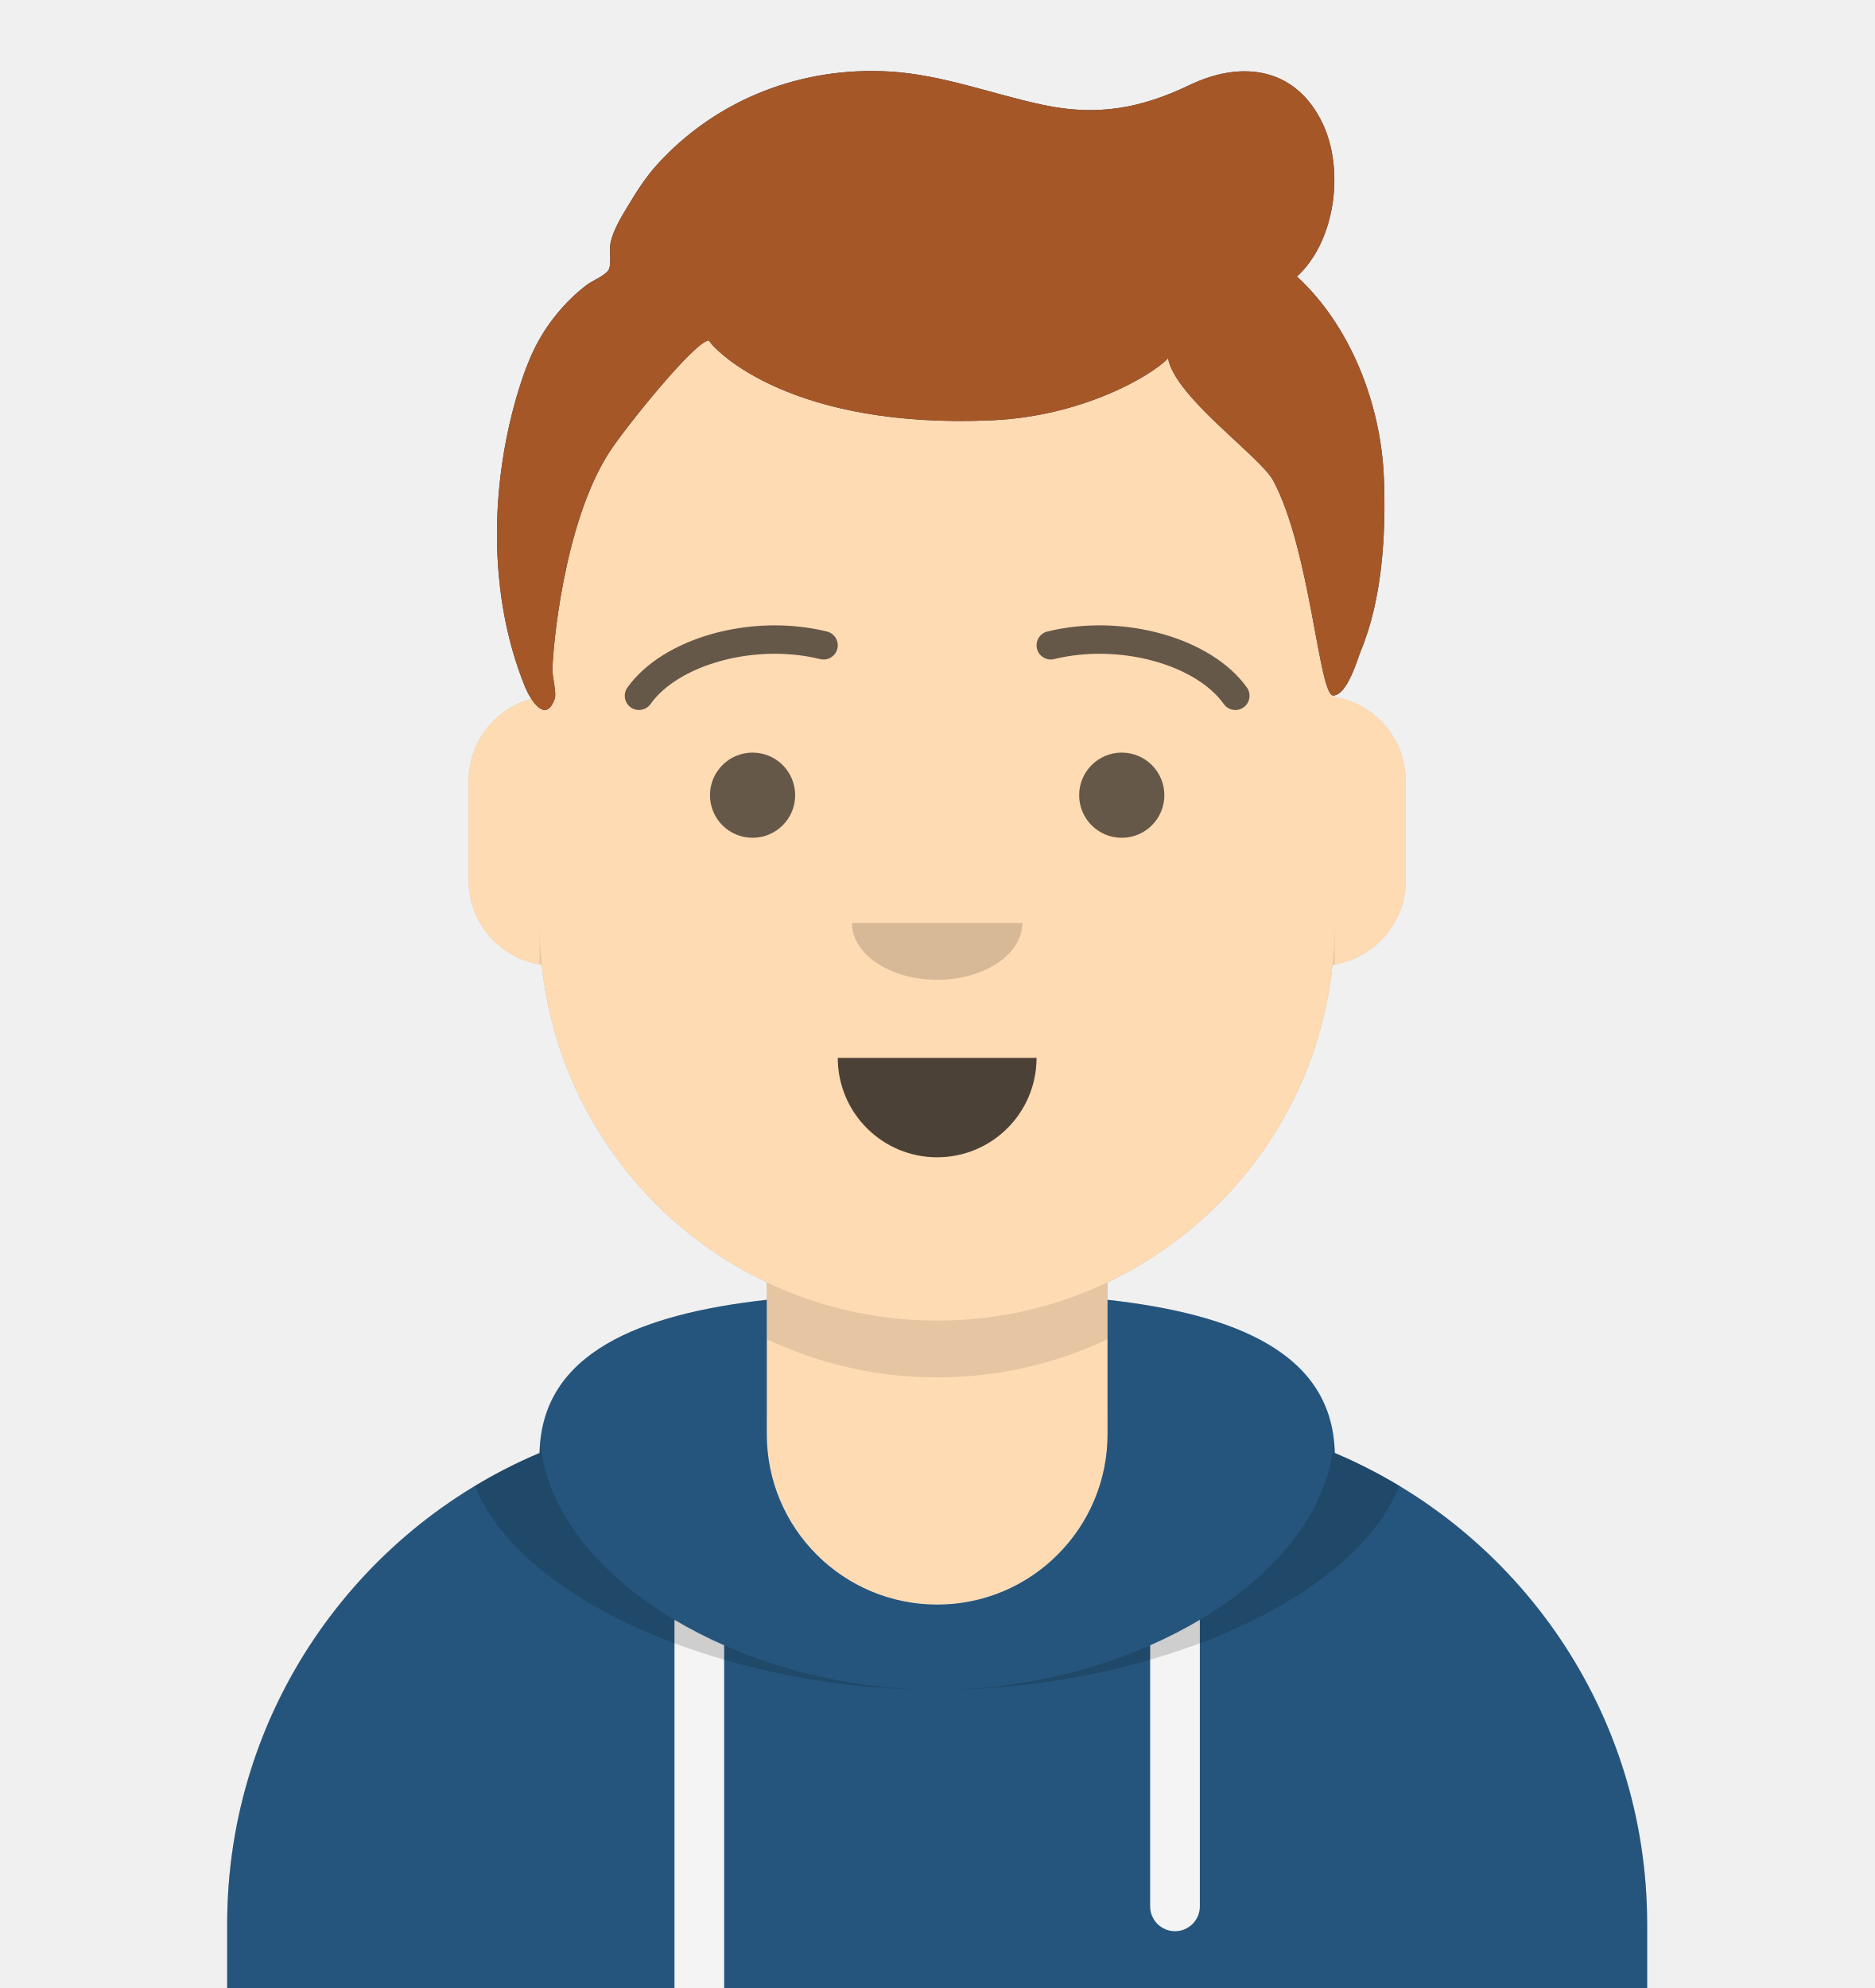
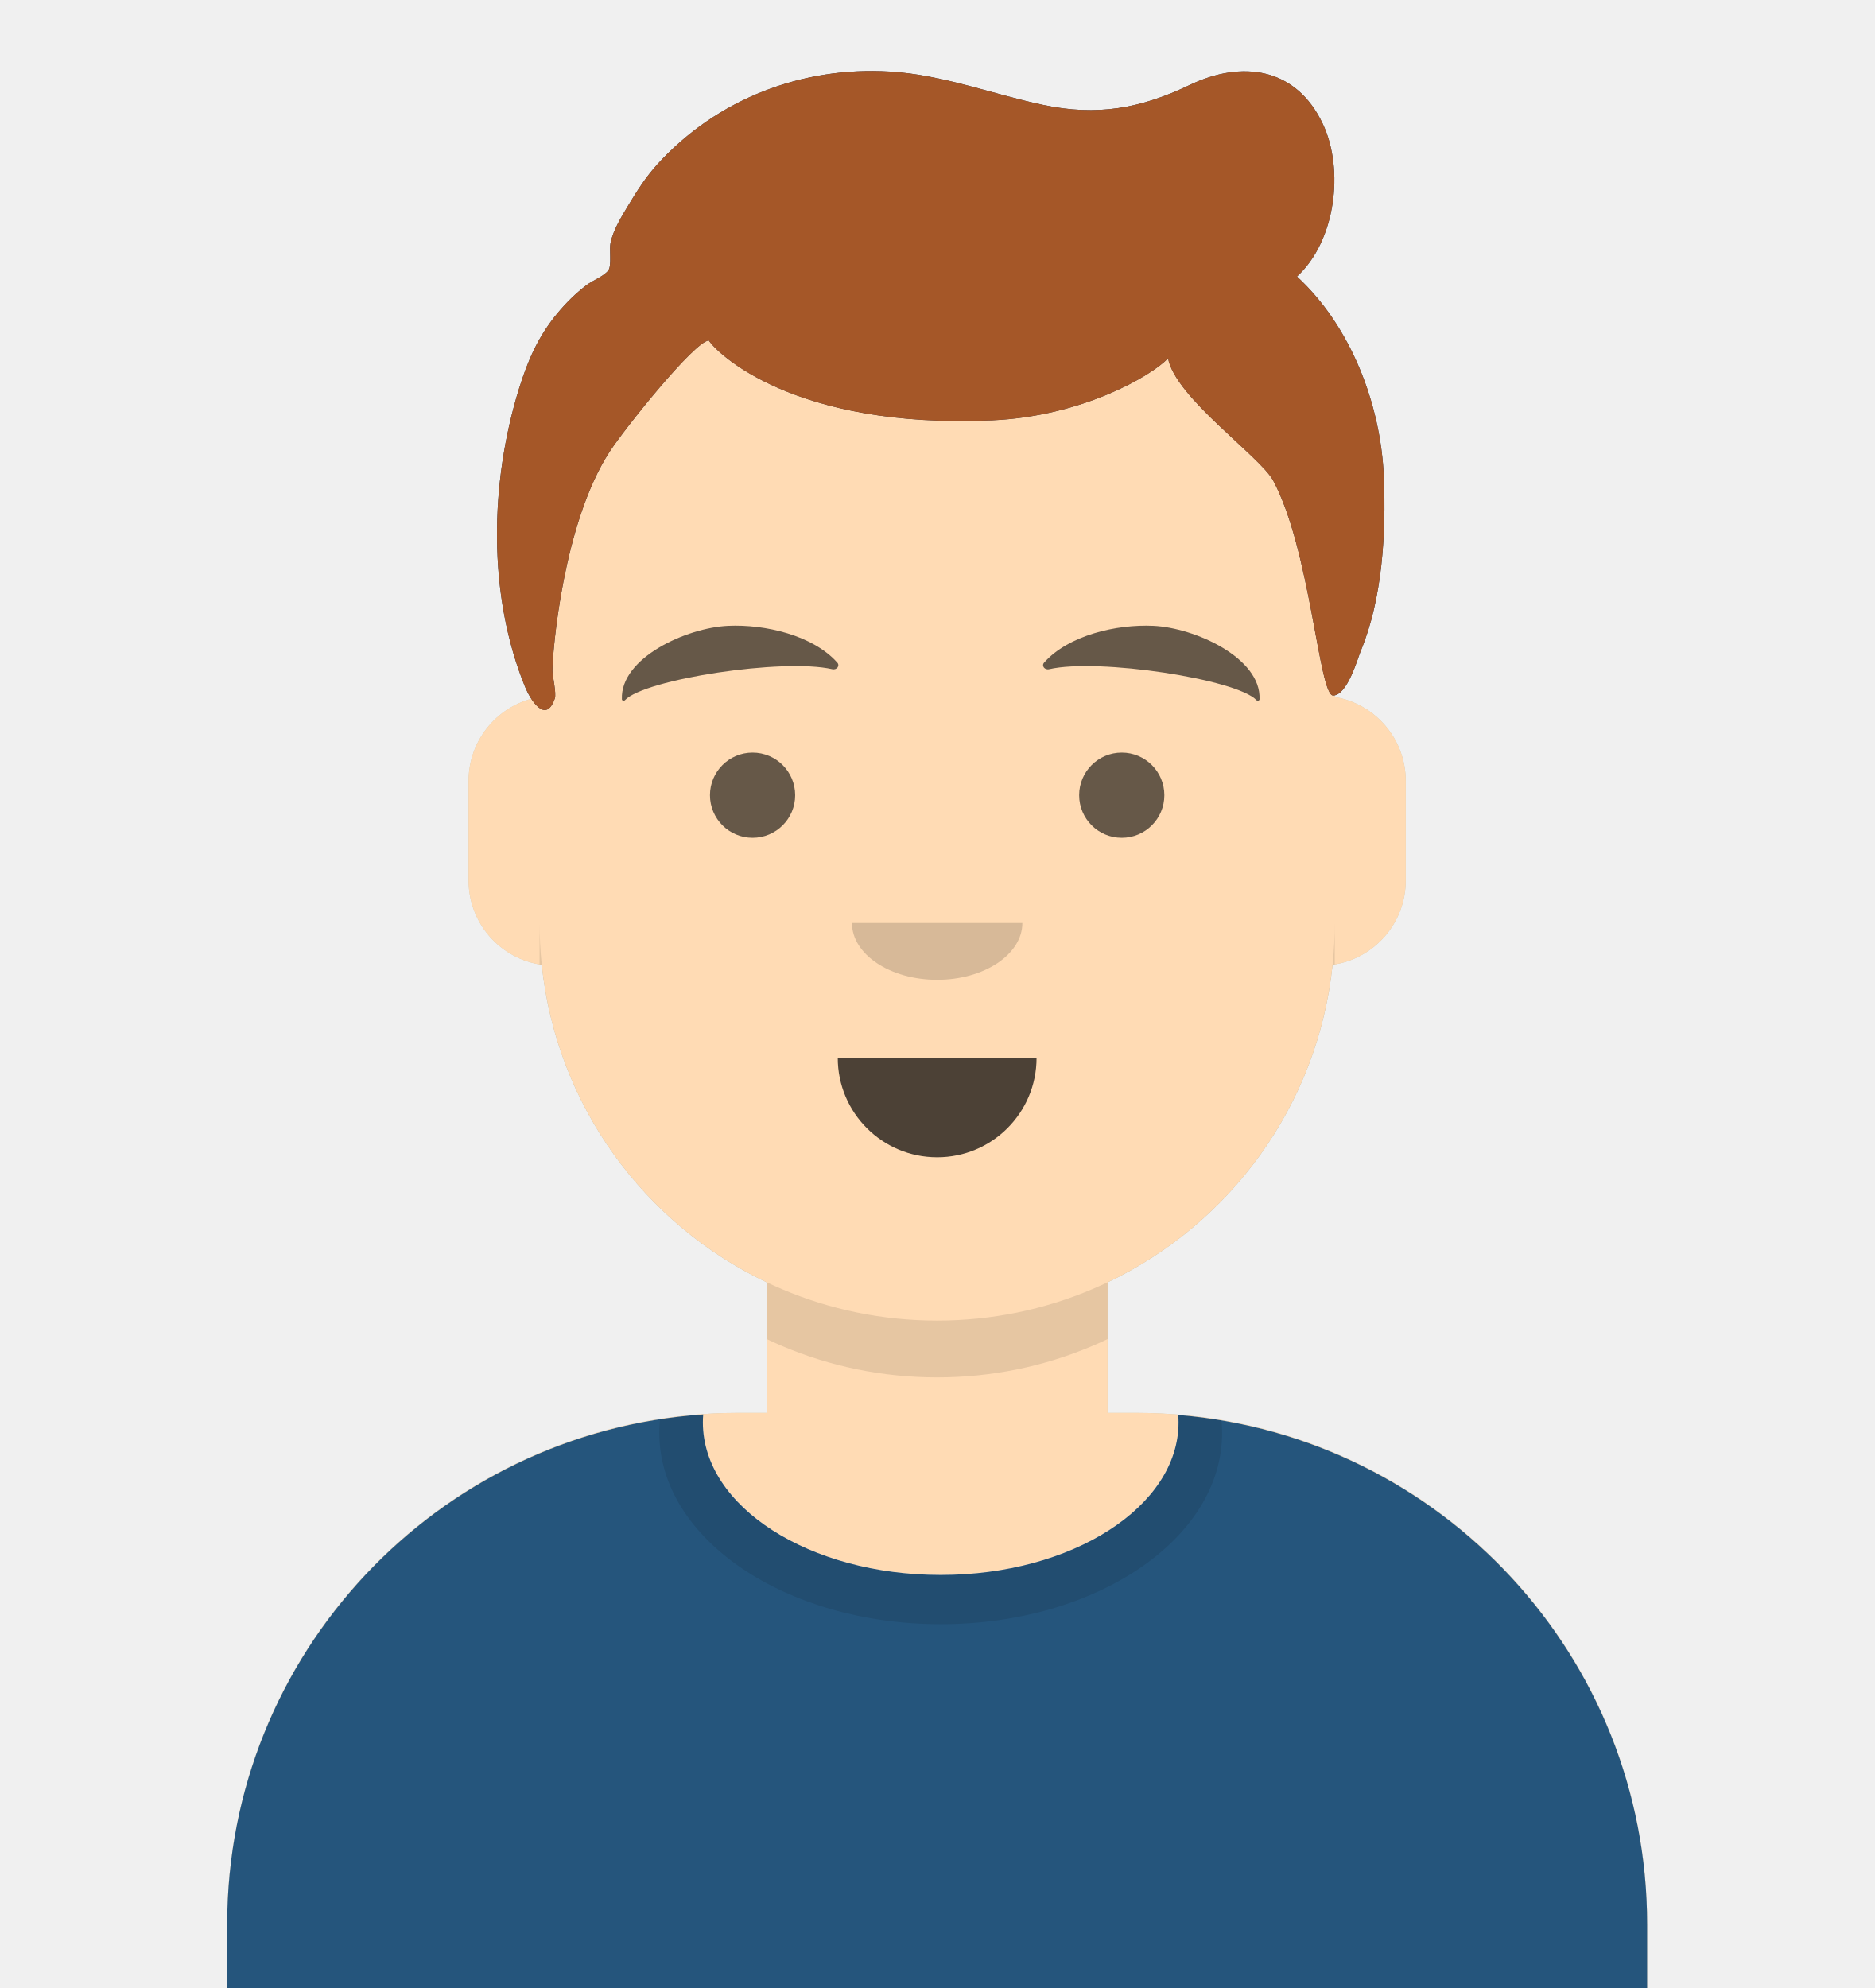
- <svg xmlns="http://www.w3.org/2000/svg" xmlns:xlink="http://www.w3.org/1999/xlink" width="264px" height="280px" viewBox="0 0 264 280" version="1.1">
+ <svg xmlns="http://www.w3.org/2000/svg" xmlns:xlink="http://www.w3.org/1999/xlink" width="264" height="280">
  <defs>
-     <circle id="react-path-1" cx="120" cy="120" r="120" />
-     <path d="M12,160 C12,226.274 65.726,280 132,280 C198.274,280 252,226.274 252,160 L264,160 L264,-1.42108547e-14 L-3.19744231e-14,-1.42108547e-14 L-3.19744231e-14,160 L12,160 Z" id="react-path-2" />
-     <path d="M124,144.611 L124,163 L128,163 L128,163 C167.765,163 200,195.235 200,235 L200,244 L0,244 L0,235 C-4.86974701e-15,195.235 32.235,163 72,163 L72,163 L76,163 L76,144.611 C58.763,136.422 46.372,119.687 44.305,99.881 C38.48,99.058 34,94.052 34,88 L34,74 C34,68.054 38.325,63.118 44,62.166 L44,56 L44,56 C44,25.072 69.072,5.68137151e-15 100,0 L100,0 L100,0 C130.928,-5.68137151e-15 156,25.072 156,56 L156,62.166 C161.675,63.118 166,68.054 166,74 L166,88 C166,94.052 161.52,99.058 155.695,99.881 C153.628,119.687 141.237,136.422 124,144.611 Z" id="react-path-3" />
+     <path d="M124 144.611V163h4 0c39.765 0 72 32.235 72 72v9H0v-9c0-39.765 32.235-72 72-72h0 4v-18.389c-17.237-8.189-29.628-24.924-31.695-44.73C38.48 99.058 34 94.052 34 88V74c0-5.946 4.325-10.882 10-11.834V56h0c0-30.928 25.072-56 56-56h0 0c30.928 0 56 25.072 56 56v6.166c5.675.952 10 5.888 10 11.834v14c0 6.052-4.48 11.058-10.305 11.881-2.067 19.806-14.457 36.541-31.695 44.73z" id="A" />
  </defs>
-   <g id="Avataaar" stroke="none" stroke-width="1" fill="none" fill-rule="evenodd">
-     <g transform="translate(-825, -1100)" id="Avataaar/Circle">
-       <g transform="translate(825, 1100)">
-         <g id="Mask" />
-         <g id="Avataaar" stroke-width="1" fill-rule="evenodd" mask="url(#react-mask-5)">
-           <g id="Body" transform="translate(32, 36)">
-             <mask id="react-mask-6" fill="white">
-               <use xlink:href="#react-path-3" />
-             </mask>
-             <use fill="#D0C6AC" xlink:href="#react-path-3" />
-             <g id="Skin/👶🏽-03-Brown" mask="url(#react-mask-6)" fill="#FFDBB4">
-               <g transform="translate(0, 0)" id="Color">
-                 <rect x="0" y="0" width="264" height="280" />
-               </g>
-             </g>
-             <path d="M156,79 L156,102 C156,132.928 130.928,158 100,158 C69.072,158 44,132.928 44,102 L44,79 L44,94 C44,124.928 69.072,150 100,150 C130.928,150 156,124.928 156,94 L156,79 Z" id="Neck-Shadow" fill-opacity="0.1" fill="#000000" mask="url(#react-mask-6)" />
-           </g>
-           <g id="Clothing/Hoodie" transform="translate(0, 170)">
-             <defs>
-               <path d="M108,13.071 C90.081,15.076 76.28,20.552 76.004,34.645 C50.146,45.568 32,71.165 32,100.999 L32,100.999 L32,110 L232,110 L232,100.999 C232,71.165 213.854,45.568 187.996,34.645 C187.72,20.552 173.919,15.076 156,13.071 L156,32 L156,32 C156,45.255 145.255,56 132,56 L132,56 C118.745,56 108,45.255 108,32 L108,13.071 Z" id="react-path-75" />
-             </defs>
-             <mask id="react-mask-76" fill="white">
-               <use xlink:href="#react-path-75" />
-             </mask>
-             <use id="Hoodie" fill="#B7C1DB" fill-rule="evenodd" xlink:href="#react-path-75" />
-             <g id="Color/Palette/Gray-01" mask="url(#react-mask-76)" fill-rule="evenodd" fill="#25557C">
-               <rect id="🖍Color" x="0" y="0" width="264" height="110" />
-             </g>
-             <path d="M102,61.739 L102,110 L95,110 L95,58.15 C97.204,59.46 99.547,60.661 102,61.739 Z M169,58.15 L169,98.5 C169,100.433 167.433,102 165.5,102 C163.567,102 162,100.433 162,98.5 L162,61.739 C164.453,60.661 166.796,59.46 169,58.15 Z" id="Straps" fill="#F4F4F4" fill-rule="evenodd" mask="url(#react-mask-76)" />
-             <path d="M90.96,12.724 C75.909,15.571 65.5,21.243 65.5,32.308 C65.5,52.02 98.538,68 132,68 C165.462,68 198.5,52.02 198.5,32.308 C198.5,21.243 188.091,15.571 173.04,12.724 C182.125,16.074 188,21.706 188,31.077 C188,51.469 160.179,68 132,68 C103.821,68 76,51.469 76,31.077 C76,21.706 81.875,16.074 90.96,12.724 Z" id="Shadow" fill-opacity="0.16" fill="#000000" fill-rule="evenodd" mask="url(#react-mask-76)" />
-           </g>
-           <g id="Face" transform="translate(76, 82)" fill="#000000">
-             <g id="Mouth/Default" transform="translate(2, 52)" fill-opacity="0.7">
-               <path d="M40,15 C40,22.732 46.268,29 54,29 L54,29 C61.732,29 68,22.732 68,15" id="Mouth" />
-             </g>
-             <g id="Nose/Default" transform="translate(28, 40)" fill-opacity="0.16">
-               <path d="M16,8 C16,12.418 21.373,16 28,16 L28,16 C34.627,16 40,12.418 40,8" id="Nose" />
-             </g>
-             <g id="Eyes/Default-😀" transform="translate(0, 8)" fill-opacity="0.6">
-               <circle id="Eye" cx="30" cy="22" r="6" />
-               <circle id="Eye" cx="82" cy="22" r="6" />
-             </g>
-             <g id="Eyebrow/Outline/Default" fill-opacity="0.6">
-               <g id="I-Browse" transform="translate(12, 6)">
-                 <path d="M3.63,11.159 C7.545,5.65 18.278,2.561 27.523,4.831 C28.596,5.095 29.679,4.439 29.942,3.366 C30.206,2.293 29.55,1.21 28.477,0.947 C17.74,-1.69 5.312,1.887 0.37,8.841 C-0.27,9.742 -0.059,10.99 0.841,11.63 C1.742,12.27 2.99,12.059 3.63,11.159 Z" id="Eyebrow" fill-rule="nonzero" />
-                 <path d="M61.63,11.159 C65.545,5.65 76.278,2.561 85.523,4.831 C86.596,5.095 87.679,4.439 87.942,3.366 C88.206,2.293 87.55,1.21 86.477,0.947 C75.74,-1.69 63.312,1.887 58.37,8.841 C57.73,9.742 57.941,10.99 58.841,11.63 C59.742,12.27 60.99,12.059 61.63,11.159 Z" id="Eyebrow" fill-rule="nonzero" transform="translate(73.00015, 6.039198) scale(-1, 1) translate(-73.00015, -6.039198) " />
-               </g>
-             </g>
-           </g>
-           <g id="Top" stroke-width="1" fill-rule="evenodd">
-             <defs>
-               <rect id="react-path-49" x="0" y="0" width="264" height="280" />
-               <path d="M183.68,38.949 C189.086,33.999 190.387,23.962 187.318,17.449 C183.549,9.454 175.901,8.452 168.572,11.969 C161.664,15.284 155.515,16.388 147.95,14.782 C140.692,13.241 133.806,10.523 126.303,10.076 C113.978,9.343 102.003,13.915 93.603,23.129 C92,24.887 90.709,26.897 89.488,28.934 C88.512,30.564 87.411,32.313 86.995,34.192 C86.797,35.086 87.165,37.29 86.72,38.022 C86.239,38.812 84.424,39.537 83.651,40.124 C82.084,41.313 80.727,42.654 79.471,44.171 C76.805,47.393 75.338,50.758 74.103,54.743 C70.001,67.988 69.653,83.741 74.957,96.747 C75.664,98.481 77.855,102.099 79.143,98.385 C79.398,97.651 78.809,95.191 78.81,94.45 C78.815,91.73 80.316,73.721 86.857,63.633 C88.986,60.349 98.83,48.052 100.841,47.954 C101.906,49.646 112.721,60.462 140.783,59.195 C153.445,58.623 163.183,52.934 165.521,50.468 C166.549,56.001 178.513,64.284 180.336,67.692 C185.603,77.538 186.771,97.996 188.781,97.957 C190.791,97.919 192.234,92.72 192.648,91.727 C195.72,84.352 196.243,75.095 195.915,67.168 C195.488,56.966 191.277,45.942 183.68,38.949 Z" id="react-path-48" />
-               <filter x="-0.8%" y="-2.0%" width="101.5%" height="108.0%" filterUnits="objectBoundingBox" id="react-filter-45">
-                 <feOffset dx="0" dy="2" in="SourceAlpha" result="shadowOffsetOuter1" />
-                 <feColorMatrix values="0 0 0 0 0   0 0 0 0 0   0 0 0 0 0  0 0 0 0.16 0" type="matrix" in="shadowOffsetOuter1" result="shadowMatrixOuter1" />
-                 <feMerge>
-                   <feMergeNode in="shadowMatrixOuter1" />
-                   <feMergeNode in="SourceGraphic" />
-                 </feMerge>
-               </filter>
-             </defs>
-             <mask id="react-mask-47" fill="white">
-               <use xlink:href="#react-path-49" />
-             </mask>
-             <g id="Mask" />
-             <g id="Top/Short-Hair/Short-Waved" mask="url(#react-mask-47)">
-               <g transform="translate(-1, 0)">
-                 <mask id="react-mask-46" fill="white">
-                   <use xlink:href="#react-path-48" />
-                 </mask>
-                 <use id="Short-Hair" stroke="none" fill="#28354B" fill-rule="evenodd" xlink:href="#react-path-48" />
-                 <g id="Skin/👶🏽-03-Brown" mask="url(#react-mask-46)" fill="#A55728">
-                   <g transform="translate(0, 0) " id="Color">
-                     <rect x="0" y="0" width="264" height="280" />
-                   </g>
-                 </g>
-               </g>
-             </g>
-           </g>
+   <g mask="url(#react-mask-5)" fill="none" fill-rule="evenodd">
+     <g transform="translate(32 36)">
+       <mask id="B" fill="#fff">
+         <use xlink:href="#A" />
+       </mask>
+       <use fill="#d0c6ac" xlink:href="#A" />
+       <g mask="url(#B)" fill="#ffdbb4">
+         <path d="M0 0h264v280H0z" />
+       </g>
+       <path d="M156 79v23c0 30.928-25.072 56-56 56s-56-25.072-56-56V79v15c0 30.928 25.072 56 56 56s56-25.072 56-56V79z" fill-opacity=".1" fill="#000" mask="url(#B)" />
+     </g>
+     <g transform="translate(0 170)">
+       <defs>
+         <path d="M165.96 29.295c36.976 3.03 66.04 33.999 66.04 71.757V110H32v-8.948c0-38.099 29.592-69.287 67.045-71.832A14.02 14.02 0 0 0 99 30.348c0 11.863 14.998 21.48 33.5 21.48s33.5-9.617 33.5-21.48c0-.353-.013-.704-.04-1.053z" id="C" />
+       </defs>
+       <mask id="D" fill="#fff">
+         <use xlink:href="#C" />
+       </mask>
+       <use fill="#e6e6e6" xlink:href="#C" />
+       <g mask="url(#D)" fill="#25557c">
+         <path d="M0 0h264v110H0z" />
+       </g>
+       <g opacity=".6" mask="url(#D)" fill-opacity=".16" fill="#000">
+         <ellipse cx="132.5" cy="31.848" rx="39.635" ry="26.914" />
+       </g>
+     </g>
+     <g fill="#000">
+       <g fill-opacity=".7">
+         <path d="M118 149c0 7.732 6.268 14 14 14h0c7.732 0 14-6.268 14-14" />
+       </g>
+       <g fill-opacity=".16">
+         <path d="M120 130c0 4.418 5.373 8 12 8h0c6.627 0 12-3.582 12-8" />
+       </g>
+       <g fill-opacity=".6">
+         <circle cx="106" cy="112" r="6" />
+         <circle cx="158" cy="112" r="6" />
+       </g>
+       <g fill-opacity=".6">
+         <path d="M102.547 88.148c-5.807.268-15.195 4.488-14.953 10.344.008.192.29.276.427.128 2.755-2.959 22.315-5.95 29.205-4.365.631.145 1.11-.477.71-.926-3.422-3.848-10.186-5.426-15.389-5.181m59.906 0c5.807.268 15.195 4.488 14.953 10.344-.008.192-.29.276-.427.128-2.755-2.959-22.315-5.95-29.205-4.365-.631.145-1.11-.477-.71-.926 3.422-3.848 10.186-5.426 15.389-5.181" />
+       </g>
+     </g>
+     <defs>
+       <path id="E" d="M0 0h264v280H0z" />
+       <path d="M183.68 38.949c5.406-4.95 6.708-14.987 3.638-21.499-3.768-7.995-11.416-8.997-18.745-5.481-6.908 3.315-13.057 4.419-20.622 2.813-7.259-1.541-14.145-4.259-21.647-4.705-12.325-.733-24.3 3.838-32.7 13.053-1.603 1.758-2.894 3.768-4.115 5.805-.977 1.63-2.078 3.379-2.493 5.258-.198.893.17 3.098-.275 3.83-.481.79-2.296 1.515-3.069 2.102-1.567 1.189-2.924 2.53-4.18 4.047-2.666 3.222-4.134 6.587-5.368 10.572-4.103 13.245-4.451 28.998.853 42.004.707 1.734 2.898 5.352 4.186 1.638.255-.734-.335-3.194-.333-3.935.005-2.72 1.506-20.729 8.047-30.817 2.129-3.284 11.973-15.581 13.983-15.679 1.065 1.693 11.88 12.509 39.943 11.241 12.662-.572 22.399-6.261 24.737-8.727 1.029 5.533 12.992 13.816 14.815 17.224 5.266 9.845 6.434 30.304 8.445 30.265s3.453-5.238 3.867-6.23c3.072-7.375 3.595-16.632 3.267-24.559-.427-10.202-4.638-21.226-12.235-28.22z" id="F" />
+     </defs>
+     <mask id="G" fill="#fff">
+       <use xlink:href="#E" />
+     </mask>
+     <g mask="url(#G)">
+       <g transform="translate(-1)">
+         <mask id="H" fill="#fff">
+           <use xlink:href="#F" />
+         </mask>
+         <use fill="#28354b" xlink:href="#F" />
+         <g mask="url(#H)" fill="#a55728">
+           <path d="M0 0h264v280H0z" />
        </g>
      </g>
    </g>
  </g>
</svg>
